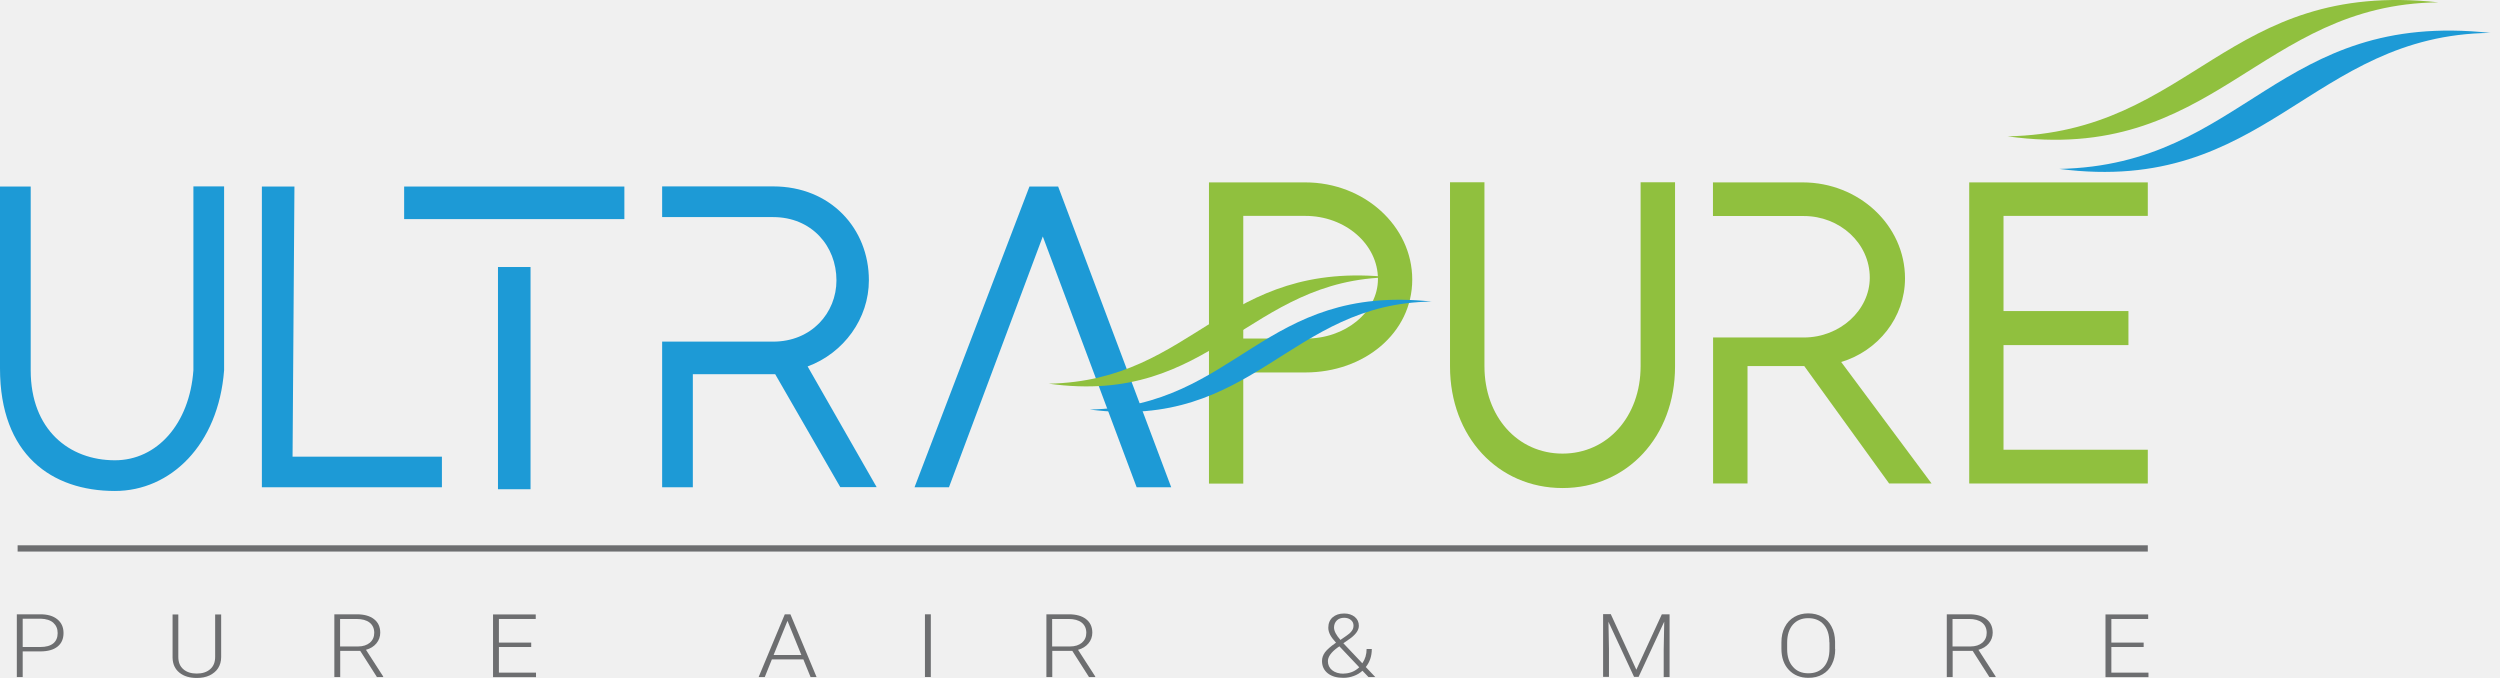
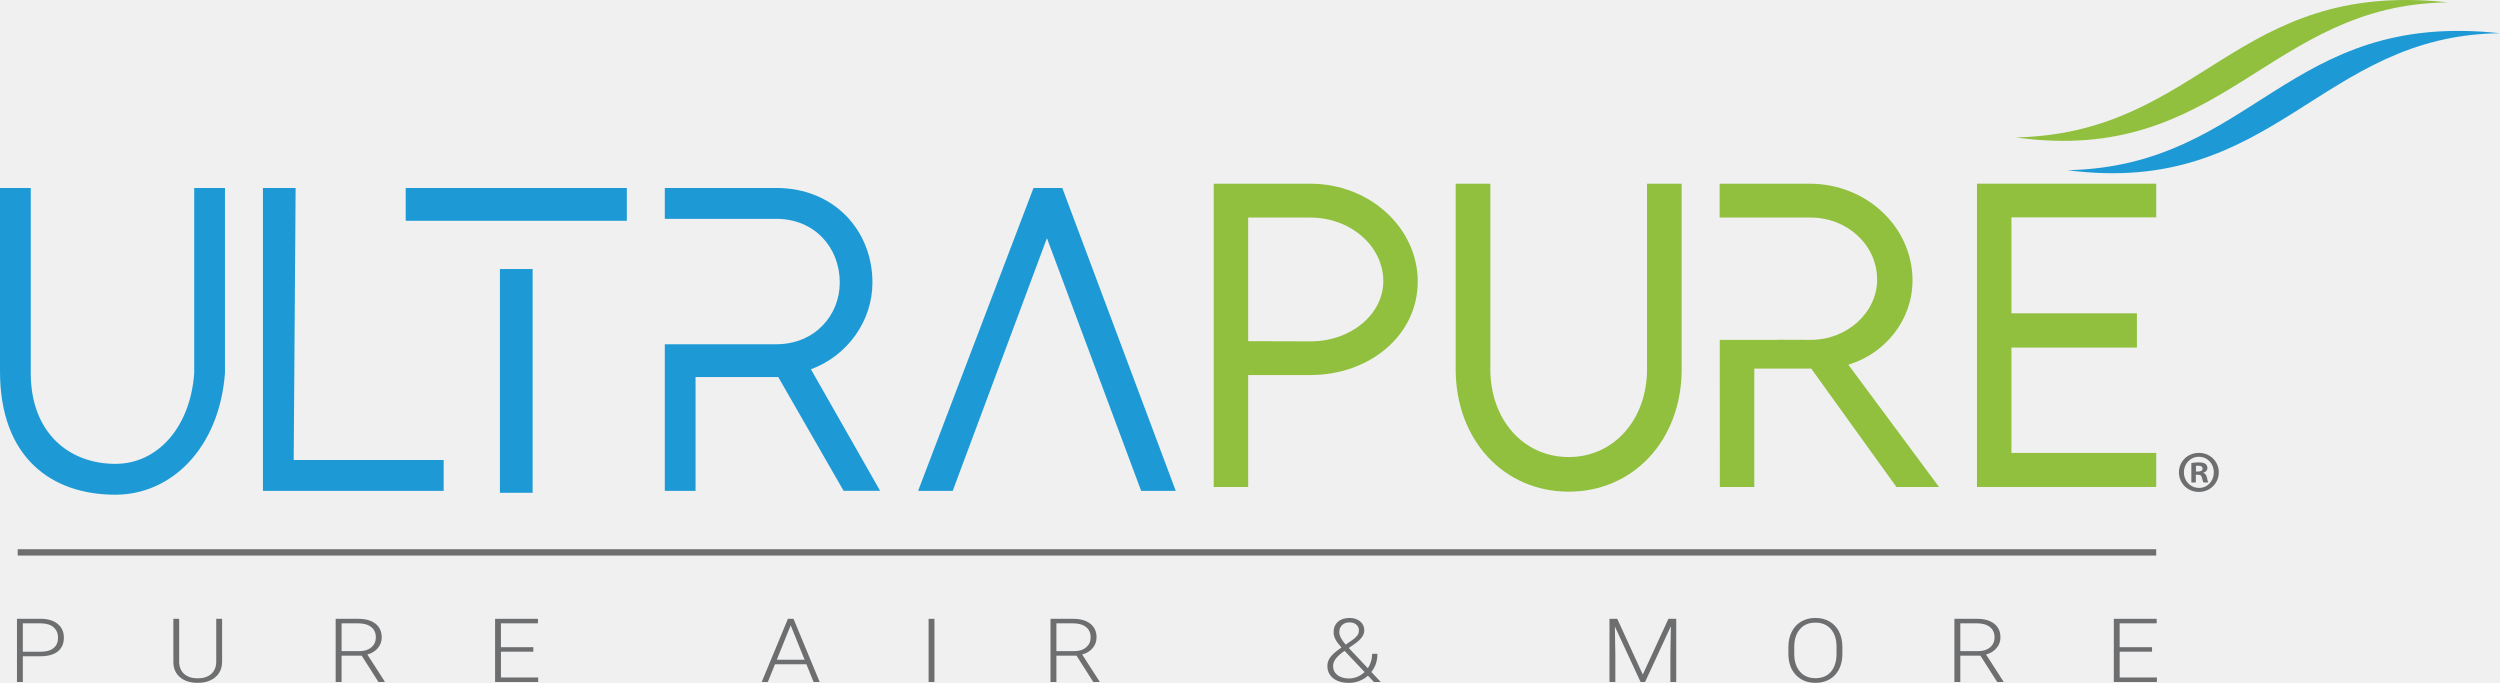
- <svg xmlns="http://www.w3.org/2000/svg" width="236" height="64" viewBox="0 0 236 64" fill="none">
-   <path d="M114.127 17.218H123.224C128.78 17.218 133.316 21.338 133.316 26.39C133.316 31.443 128.78 35.16 123.224 35.16H117.365V45.655H114.127V17.218ZM130.078 26.34C130.078 23.064 127.003 20.38 123.224 20.38H117.365V31.959H123.224C126.991 31.997 130.078 29.452 130.078 26.34Z" fill="#90C03E" />
-   <path d="M136.881 34.593V17.205H140.132V34.568C140.132 39.343 143.269 42.82 147.503 42.82C151.736 42.82 154.873 39.33 154.873 34.568V17.205H158.124V34.593C158.124 41.22 153.601 46.071 147.503 46.071C141.404 46.071 136.881 41.22 136.881 34.593Z" fill="#90C03E" />
-   <path d="M189.132 20.368V29.364H200.925V32.577H189.132V42.455H202.752V45.642H185.894V17.218H202.752V20.38H189.132V20.368Z" fill="#90C03E" />
-   <path d="M173.798 34.177C177.288 33.131 179.833 29.969 179.833 26.277C179.833 21.275 175.487 17.218 170.17 17.218H161.703V20.393H170.283C173.66 20.393 176.507 22.938 176.507 26.214C176.507 29.276 173.697 31.859 170.283 31.859H167.183H161.715V45.642H164.966V34.555H170.321L178.334 45.642H182.341L173.811 34.177H173.798Z" fill="#90C03E" />
-   <path d="M2.898 17.608H0V34.782C0 42.921 4.876 46.348 10.848 46.348C16.09 46.348 20.613 42.014 21.155 34.958V17.596H18.257V34.958C17.891 40.023 14.817 43.45 10.848 43.45C6.514 43.45 2.898 40.552 2.898 34.958V17.596V17.608Z" fill="#1D9AD6" />
-   <path d="M27.795 17.609H24.721V45.995H41.717V43.11H27.618L27.795 17.609Z" fill="#1D9AD6" />
-   <path fill-rule="evenodd" clip-rule="evenodd" d="M47.009 25.206H50.083V46.184H47.009V25.206ZM38.151 17.609H58.941V20.683H38.151V17.609Z" fill="#1D9AD6" />
-   <path d="M79.327 45.995L73.178 35.324H65.404V45.995H62.506V32.249H72.989C76.605 32.249 78.961 29.54 78.961 26.466C78.961 23.215 76.605 20.494 72.989 20.494H62.506V17.596H72.989C78.407 17.596 82.023 21.577 82.023 26.453C82.023 30.07 79.667 33.32 76.24 34.593L82.754 45.983H79.314L79.327 45.995Z" fill="#1D9AD6" />
-   <path d="M110.561 45.995H107.298L98.44 22.321L89.583 45.995H86.332L97.18 17.609H99.889L110.561 45.995Z" fill="#1D9AD6" />
-   <path fill-rule="evenodd" clip-rule="evenodd" d="M189.51 12.871C209.039 15.58 213.197 0.398 230.193 0.221C210.122 -1.946 207.048 12.518 189.51 12.871Z" fill="#90C03E" />
-   <path fill-rule="evenodd" clip-rule="evenodd" d="M194.398 15.945C213.927 18.478 218.085 3.295 235.082 3.106C215.011 0.939 211.937 15.58 194.398 15.945Z" fill="#1D9AD6" />
-   <path d="M1.663 52.068H202.752V51.476H1.663" fill="#6D6E70" />
-   <path d="M2.142 61.505V63.912H1.588V57.99H3.805C4.486 57.99 5.015 58.141 5.405 58.456C5.796 58.771 5.997 59.2 5.997 59.754C5.997 60.308 5.808 60.737 5.431 61.039C5.053 61.342 4.511 61.493 3.793 61.493H2.142V61.505ZM2.142 61.077H3.805C4.334 61.077 4.75 60.964 5.027 60.737C5.305 60.51 5.443 60.182 5.443 59.767C5.443 59.351 5.305 59.036 5.027 58.784C4.75 58.544 4.347 58.418 3.843 58.406H2.142V61.064V61.077Z" fill="#6D6E70" />
-   <path d="M20.877 57.99V62.034C20.877 62.438 20.776 62.778 20.587 63.08C20.398 63.37 20.121 63.597 19.781 63.761C19.428 63.924 19.038 64 18.584 64C17.904 64 17.349 63.836 16.934 63.496C16.518 63.156 16.304 62.69 16.291 62.085V58.003H16.833V62.009C16.833 62.513 16.984 62.891 17.299 63.168C17.614 63.446 18.042 63.584 18.572 63.584C19.101 63.584 19.529 63.446 19.844 63.168C20.159 62.891 20.31 62.513 20.31 62.009V58.003H20.865L20.877 57.99Z" fill="#6D6E70" />
-   <path d="M34.006 61.442H32.116V63.912H31.562V57.99H33.679C34.372 57.99 34.913 58.141 35.304 58.444C35.695 58.746 35.896 59.174 35.896 59.729C35.896 60.107 35.77 60.447 35.531 60.737C35.291 61.026 34.964 61.228 34.548 61.342L36.173 63.861V63.912H35.581L34.006 61.442ZM32.116 61.026H33.805C34.271 61.026 34.636 60.901 34.913 60.674C35.191 60.434 35.329 60.119 35.329 59.741C35.329 59.325 35.178 58.998 34.888 58.771C34.599 58.544 34.183 58.431 33.654 58.431H32.104V61.039L32.116 61.026Z" fill="#6D6E70" />
-   <path d="M50.146 61.077H47.097V63.496H50.599V63.924H46.542V58.003H50.574V58.431H47.097V60.661H50.146V61.089V61.077Z" fill="#6D6E70" />
-   <path d="M75.824 62.249H72.863L72.195 63.912H71.616L74.085 57.99H74.615L77.084 63.912H76.517L75.837 62.249H75.824ZM73.04 61.833H75.648L74.338 58.607L73.027 61.833H73.04Z" fill="#6D6E70" />
-   <path d="M87.869 63.912H87.315V57.99H87.869V63.912Z" fill="#6D6E70" />
-   <path d="M101.225 61.442H99.335V63.912H98.78V57.99H100.897C101.59 57.99 102.132 58.141 102.522 58.444C102.913 58.746 103.115 59.174 103.115 59.729C103.115 60.107 102.989 60.447 102.749 60.737C102.51 61.026 102.182 61.228 101.766 61.342L103.392 63.861V63.912H102.8L101.225 61.442ZM99.335 61.026H101.023C101.489 61.026 101.855 60.901 102.132 60.674C102.409 60.434 102.548 60.119 102.548 59.741C102.548 59.325 102.396 58.998 102.107 58.771C101.817 58.544 101.401 58.431 100.872 58.431H99.322V61.039L99.335 61.026Z" fill="#6D6E70" />
-   <path d="M126.134 60.686C125.869 60.397 125.68 60.145 125.567 59.93C125.454 59.704 125.391 59.489 125.391 59.263C125.391 58.847 125.529 58.519 125.794 58.28C126.071 58.04 126.424 57.914 126.89 57.914C127.306 57.914 127.633 58.028 127.898 58.242C128.15 58.456 128.276 58.733 128.276 59.074C128.276 59.464 128.024 59.842 127.532 60.22L126.814 60.724L128.603 62.614C128.881 62.211 129.007 61.77 129.007 61.266H129.498C129.498 61.934 129.309 62.501 128.931 62.967L129.826 63.912H129.183L128.616 63.32C128.377 63.534 128.112 63.698 127.797 63.811C127.482 63.924 127.167 63.987 126.814 63.987C126.197 63.987 125.706 63.849 125.34 63.559C124.975 63.269 124.798 62.879 124.798 62.4C124.798 62.11 124.887 61.846 125.076 61.581C125.265 61.329 125.592 61.039 126.058 60.712L126.121 60.674L126.134 60.686ZM126.839 63.584C127.117 63.584 127.369 63.534 127.633 63.433C127.885 63.332 128.112 63.181 128.314 62.992L126.499 61.077L126.436 61.014L126.235 61.153C125.655 61.581 125.353 62.009 125.353 62.413C125.353 62.765 125.491 63.055 125.756 63.269C126.02 63.483 126.386 63.597 126.839 63.597V63.584ZM125.932 59.237C125.932 59.565 126.134 59.956 126.537 60.409L127.117 60.006C127.306 59.88 127.469 59.741 127.583 59.59C127.709 59.439 127.772 59.263 127.772 59.061C127.772 58.847 127.696 58.67 127.532 58.532C127.369 58.393 127.154 58.318 126.89 58.318C126.6 58.318 126.361 58.406 126.197 58.57C126.033 58.733 125.932 58.96 125.932 59.225V59.237Z" fill="#6D6E70" />
-   <path d="M152.064 57.99L154.47 63.219L156.877 57.99H157.608V63.912H157.053V61.329L157.104 58.683L154.684 63.899H154.256L151.837 58.696L151.887 61.304V63.899H151.333V57.977H152.064V57.99Z" fill="#6D6E70" />
-   <path d="M173.244 61.279C173.244 61.82 173.143 62.299 172.929 62.715C172.727 63.131 172.425 63.446 172.047 63.66C171.656 63.887 171.215 63.987 170.711 63.987C169.955 63.987 169.338 63.735 168.872 63.244C168.405 62.753 168.166 62.085 168.166 61.241V60.636C168.166 60.094 168.267 59.615 168.481 59.2C168.695 58.784 168.985 58.469 169.376 58.242C169.766 58.015 170.207 57.902 170.699 57.902C171.19 57.902 171.643 58.015 172.021 58.229C172.399 58.444 172.702 58.759 172.903 59.162C173.118 59.565 173.218 60.031 173.231 60.56V61.266L173.244 61.279ZM172.689 60.636C172.689 59.918 172.513 59.363 172.16 58.96C171.807 58.557 171.316 58.355 170.699 58.355C170.081 58.355 169.615 58.557 169.25 58.96C168.897 59.363 168.708 59.93 168.708 60.661V61.279C168.708 61.984 168.884 62.538 169.25 62.942C169.602 63.358 170.094 63.559 170.711 63.559C171.329 63.559 171.82 63.358 172.173 62.954C172.525 62.551 172.702 61.984 172.702 61.266V60.636H172.689Z" fill="#6D6E70" />
-   <path d="M186.221 61.442H184.331V63.912H183.777V57.99H185.894C186.587 57.99 187.128 58.141 187.519 58.444C187.91 58.746 188.111 59.174 188.111 59.729C188.111 60.107 187.985 60.447 187.746 60.737C187.506 61.026 187.179 61.228 186.763 61.342L188.388 63.861V63.912H187.796L186.221 61.442ZM184.331 61.026H186.02C186.486 61.026 186.851 60.901 187.128 60.674C187.406 60.434 187.544 60.119 187.544 59.741C187.544 59.325 187.393 58.998 187.103 58.771C186.813 58.544 186.398 58.431 185.868 58.431H184.319V61.039L184.331 61.026Z" fill="#6D6E70" />
-   <path d="M202.361 61.077H199.312V63.496H202.815V63.924H198.758V58.003H202.789V58.431H199.312V60.661H202.361V61.089V61.077Z" fill="#6D6E70" />
-   <g clip-path="url(#clip0_336_167)">
-     <path fill-rule="evenodd" clip-rule="evenodd" d="M99 36.22C114.5 38.37 117.8 26.32 131.29 26.18C115.36 24.45 112.92 35.93 99 36.22Z" fill="#90C03E" />
-     <path fill-rule="evenodd" clip-rule="evenodd" d="M102.87 38.66C118.37 40.67 121.67 28.62 135.16 28.47C119.23 26.75 116.79 38.37 102.87 38.66Z" fill="#1D9AD6" />
-   </g>
-   <defs>
-     <clipPath id="clip0_336_167">
-       <rect width="36.16" height="12.89" fill="white" transform="translate(99 26)" />
-     </clipPath>
-   </defs>
+ <svg xmlns="http://www.w3.org/2000/svg" width="659" height="180" viewBox="0 0 659 180" fill="none">
+   <path d="M319.937 48.425H345.43C360.995 48.425 373.718 60.03 373.718 74.214C373.718 88.398 360.995 98.86 345.43 98.86H329.016V128.365H319.937V48.425ZM364.639 74.113C364.639 64.889 356.007 57.35 345.43 57.35H329.016V89.931L345.43 89.979C356.007 90.028 364.639 82.889 364.639 74.109V74.113Z" fill="#90C03E" />
+   <path d="M383.724 97.32V48.425H392.852V97.272C392.852 110.712 401.633 120.478 413.506 120.478C425.379 120.478 434.16 110.66 434.16 97.272V48.425H443.287V97.32C443.287 115.967 430.613 129.602 413.502 129.602C396.391 129.602 383.717 115.967 383.717 97.32H383.724Z" fill="#90C03E" />
+   <path d="M530.21 57.301V82.59H563.285V91.616H530.21V119.387H568.378V128.361H521.131V48.421H568.378V57.298H530.21V57.301Z" fill="#90C03E" />
+   <path d="M487.225 96.132C497.005 93.205 504.139 84.279 504.139 73.915C504.139 59.832 491.968 48.425 477.047 48.425H453.301V57.35H477.349C486.827 57.35 494.811 64.493 494.811 73.717C494.811 82.344 486.927 89.587 477.349 89.587L468.673 89.557V89.587H453.327L453.35 128.365H462.429V97.171H477.446L499.896 128.365H511.121L487.222 96.132H487.225Z" fill="#90C03E" />
+   <path d="M8.11 49.557H0V97.866C0 120.747 13.684 130.409 30.411 130.409C45.108 130.409 57.782 118.206 59.302 98.374V49.557H51.192V98.374C50.178 112.611 41.561 122.272 30.411 122.272C18.247 122.272 8.11 114.136 8.11 98.374V49.557Z" fill="#1D9AD6" />
+   <path d="M77.926 49.557H69.309V129.389H116.95V121.256H77.419L77.926 49.557Z" fill="#1D9AD6" />
+   <path fill-rule="evenodd" clip-rule="evenodd" d="M131.781 70.914H140.398V129.901H131.781V70.914ZM106.944 49.557H165.232V58.202H106.944V49.557Z" fill="#1D9AD6" />
+   <path d="M222.377 129.389L205.143 99.387H183.349V129.389H175.239V90.742H204.637C214.774 90.742 221.364 83.113 221.364 74.468C221.364 65.315 214.774 57.686 204.637 57.686H175.239V49.55H204.637C219.84 49.55 229.977 60.736 229.977 74.465C229.977 84.635 223.387 93.788 213.757 97.346L232.004 129.381H222.374L222.377 129.389Z" fill="#1D9AD6" />
+   <path d="M309.93 129.389H300.806L275.972 62.777L251.138 129.389H242.015L272.426 49.557H280.026L309.93 129.389Z" fill="#1D9AD6" />
+   <path fill-rule="evenodd" clip-rule="evenodd" d="M531.276 36.218C586.014 43.846 597.671 1.132 645.316 0.624C589.058 -5.479 580.441 35.201 531.276 36.221V36.218Z" fill="#90C03E" />
+   <path fill-rule="evenodd" clip-rule="evenodd" d="M544.959 44.863C599.698 51.983 611.355 9.269 659 8.761C602.742 2.657 594.125 43.846 544.959 44.863Z" fill="#1D9AD6" />
+   <path d="M4.664 146.444H568.374V144.777H4.664" fill="#6D6E70" />
+   <path d="M6.017 172.988V179.768H4.474V163.117H10.692C12.588 163.117 14.09 163.558 15.189 164.444C16.288 165.33 16.835 166.545 16.835 168.092C16.835 169.639 16.306 170.862 15.248 171.714C14.19 172.562 12.659 172.988 10.651 172.988H6.013H6.017ZM6.017 171.8H10.696C12.194 171.8 13.334 171.474 14.12 170.828C14.906 170.178 15.301 169.273 15.301 168.114C15.301 166.956 14.909 166.044 14.127 165.36C13.345 164.676 12.235 164.328 10.796 164.313H6.017V171.803V171.8Z" fill="#6D6E70" />
+   <path d="M58.546 163.117V174.483C58.538 175.605 58.267 176.58 57.73 177.414C57.197 178.243 56.441 178.882 55.469 179.327C54.493 179.772 53.379 179.996 52.116 179.996C50.193 179.996 48.651 179.518 47.496 178.561C46.338 177.604 45.738 176.277 45.697 174.584V163.113H47.228V174.379C47.228 175.78 47.668 176.872 48.547 177.645C49.422 178.419 50.614 178.808 52.12 178.808C53.625 178.808 54.813 178.419 55.688 177.642C56.564 176.864 57 175.784 57 174.394V163.117H58.553H58.546Z" fill="#6D6E70" />
+   <path d="M95.346 172.828H90.041V179.768H88.484V163.117H94.415C96.363 163.117 97.883 163.547 98.979 164.407C100.074 165.266 100.621 166.47 100.621 168.017C100.621 169.082 100.279 170.024 99.593 170.839C98.908 171.654 97.988 172.218 96.833 172.529L101.4 179.619V179.768H99.757L95.343 172.828H95.346ZM90.045 171.639H94.772C96.069 171.639 97.108 171.303 97.894 170.63C98.68 169.957 99.072 169.086 99.072 168.017C99.072 166.844 98.662 165.928 97.842 165.281C97.023 164.631 95.875 164.309 94.396 164.309H90.045V171.639Z" fill="#6D6E70" />
+   <path d="M140.588 171.788H132.05V178.583H141.866V179.772H130.507V163.121H141.803V164.309H132.046V170.6H140.585V171.788H140.588Z" fill="#6D6E70" />
+   <path d="M212.576 175.093H204.287L202.405 179.768H200.789L207.696 163.117H209.163L216.07 179.768H214.465L212.572 175.093H212.576ZM204.764 173.904H212.088L208.426 164.833L204.764 173.904Z" fill="#6D6E70" />
+   <path d="M246.321 179.772H244.779V163.121H246.321V179.772Z" fill="#6D6E70" />
+   <path d="M283.773 172.828H278.468V179.768H276.911V163.117H282.842C284.791 163.117 286.311 163.547 287.406 164.407C288.501 165.266 289.049 166.47 289.049 168.017C289.049 169.082 288.706 170.024 288.021 170.839C287.335 171.654 286.415 172.218 285.26 172.529L289.827 179.619V179.768H288.184L283.77 172.828H283.773ZM278.468 171.639H283.196C284.492 171.639 285.532 171.303 286.318 170.63C287.104 169.957 287.495 169.086 287.495 168.017C287.495 166.844 287.085 165.928 286.266 165.281C285.446 164.631 284.299 164.309 282.82 164.309H278.468V171.639Z" fill="#6D6E70" />
+   <path d="M353.615 170.69C352.889 169.89 352.36 169.176 352.028 168.548C351.7 167.92 351.532 167.296 351.532 166.679C351.532 165.513 351.912 164.59 352.672 163.91C353.432 163.233 354.453 162.893 355.731 162.893C356.893 162.893 357.832 163.199 358.551 163.816C359.27 164.429 359.628 165.21 359.628 166.156C359.628 167.251 358.935 168.331 357.549 169.393L355.541 170.813L360.556 176.143C361.316 175.022 361.696 173.751 361.696 172.334H363.089C363.089 174.225 362.556 175.821 361.483 177.126L363.979 179.78H362.172L360.593 178.109C359.933 178.703 359.17 179.17 358.305 179.503C357.441 179.839 356.525 180.004 355.567 180.004C353.827 180.004 352.449 179.6 351.428 178.785C350.407 177.974 349.897 176.89 349.897 175.53C349.897 174.723 350.158 173.956 350.679 173.239C351.201 172.517 352.121 171.71 353.432 170.809L353.608 170.693L353.615 170.69ZM355.575 178.845C356.335 178.845 357.072 178.699 357.788 178.404C358.503 178.109 359.144 177.694 359.71 177.152L354.606 171.755L354.431 171.583L353.853 171.983C352.214 173.201 351.398 174.386 351.398 175.526C351.398 176.528 351.775 177.328 352.527 177.933C353.28 178.539 354.297 178.841 355.575 178.841V178.845ZM353.041 166.631C353.041 167.561 353.608 168.66 354.733 169.923L356.376 168.78C356.908 168.428 357.352 168.043 357.694 167.625C358.037 167.206 358.209 166.713 358.209 166.152C358.209 165.558 357.981 165.057 357.53 164.661C357.08 164.261 356.476 164.059 355.724 164.059C354.904 164.059 354.252 164.298 353.768 164.78C353.283 165.259 353.041 165.879 353.041 166.634V166.631Z" fill="#6D6E70" />
+   <path d="M426.307 163.117L433.038 177.813L439.796 163.117H441.853V179.768H440.311V172.517L440.437 165.083L433.642 179.768H432.45L425.677 165.143L425.804 172.472V179.768H424.261V163.117H426.307Z" fill="#6D6E70" />
+   <path d="M485.653 172.349C485.653 173.881 485.363 175.227 484.782 176.386C484.201 177.544 483.37 178.438 482.293 179.062C481.213 179.69 479.968 180 478.556 180C476.426 180 474.704 179.305 473.389 177.914C472.074 176.524 471.418 174.644 471.418 172.282V170.566C471.418 169.049 471.713 167.707 472.305 166.533C472.894 165.363 473.728 164.463 474.805 163.835C475.885 163.207 477.122 162.889 478.53 162.889C479.939 162.889 481.175 163.199 482.248 163.816C483.321 164.433 484.152 165.307 484.737 166.436C485.322 167.565 485.627 168.873 485.653 170.357V172.345V172.349ZM484.111 170.54C484.111 168.533 483.612 166.963 482.617 165.827C481.623 164.691 480.259 164.123 478.53 164.123C476.802 164.123 475.483 164.691 474.473 165.831C473.467 166.971 472.961 168.563 472.961 170.604V172.342C472.961 174.315 473.464 175.881 474.466 177.036C475.468 178.191 476.832 178.77 478.556 178.77C480.281 178.77 481.667 178.202 482.643 177.062C483.619 175.922 484.111 174.337 484.111 172.3V170.54Z" fill="#6D6E70" />
+   <path d="M522.04 172.828H516.735V179.768H515.178V163.117H521.109C523.057 163.117 524.577 163.547 525.673 164.407C526.768 165.266 527.316 166.47 527.316 168.017C527.316 169.082 526.973 170.024 526.287 170.839C525.602 171.654 524.682 172.218 523.527 172.529L528.094 179.619V179.768H526.451L522.037 172.828H522.04ZM516.739 171.639H521.467C522.763 171.639 523.802 171.303 524.589 170.63C525.375 169.957 525.766 169.086 525.766 168.017C525.766 166.844 525.356 165.928 524.536 165.281C523.717 164.631 522.569 164.309 521.09 164.309H516.739V171.639Z" fill="#6D6E70" />
+   <path d="M567.283 171.788H558.744V178.583H568.56V179.772H557.201V163.121H568.497V164.309H558.74V170.6H567.279V171.788H567.283Z" fill="#6D6E70" />
+   <path d="M579.666 119.38C582.598 119.38 584.874 121.663 584.874 124.511C584.874 127.359 582.598 129.673 579.636 129.673C576.674 129.673 574.365 127.419 574.365 124.511C574.365 121.603 576.704 119.38 579.636 119.38H579.666ZM579.603 120.411C577.356 120.411 575.672 122.257 575.672 124.508C575.672 126.758 577.356 128.608 579.662 128.608C581.909 128.638 583.559 126.795 583.559 124.508C583.559 122.22 581.905 120.411 579.629 120.411H579.599H579.603ZM578.824 127.169H577.639V122.071C578.109 121.977 578.761 121.884 579.603 121.884C580.567 121.884 581.007 122.041 581.38 122.291C581.659 122.512 581.879 122.915 581.879 123.386C581.879 123.981 581.443 124.418 580.817 124.605V124.668C581.316 124.825 581.596 125.233 581.752 125.92C581.909 126.702 582.002 127.015 582.125 127.172H580.847C580.69 126.986 580.597 126.548 580.441 125.954C580.348 125.39 580.035 125.139 579.379 125.139H578.816V127.172L578.824 127.169ZM578.854 124.291H579.416C580.072 124.291 580.601 124.07 580.601 123.539C580.601 123.069 580.258 122.758 579.509 122.758C579.196 122.758 578.98 122.788 578.854 122.822V124.291Z" fill="#6D6E70" />
</svg>
